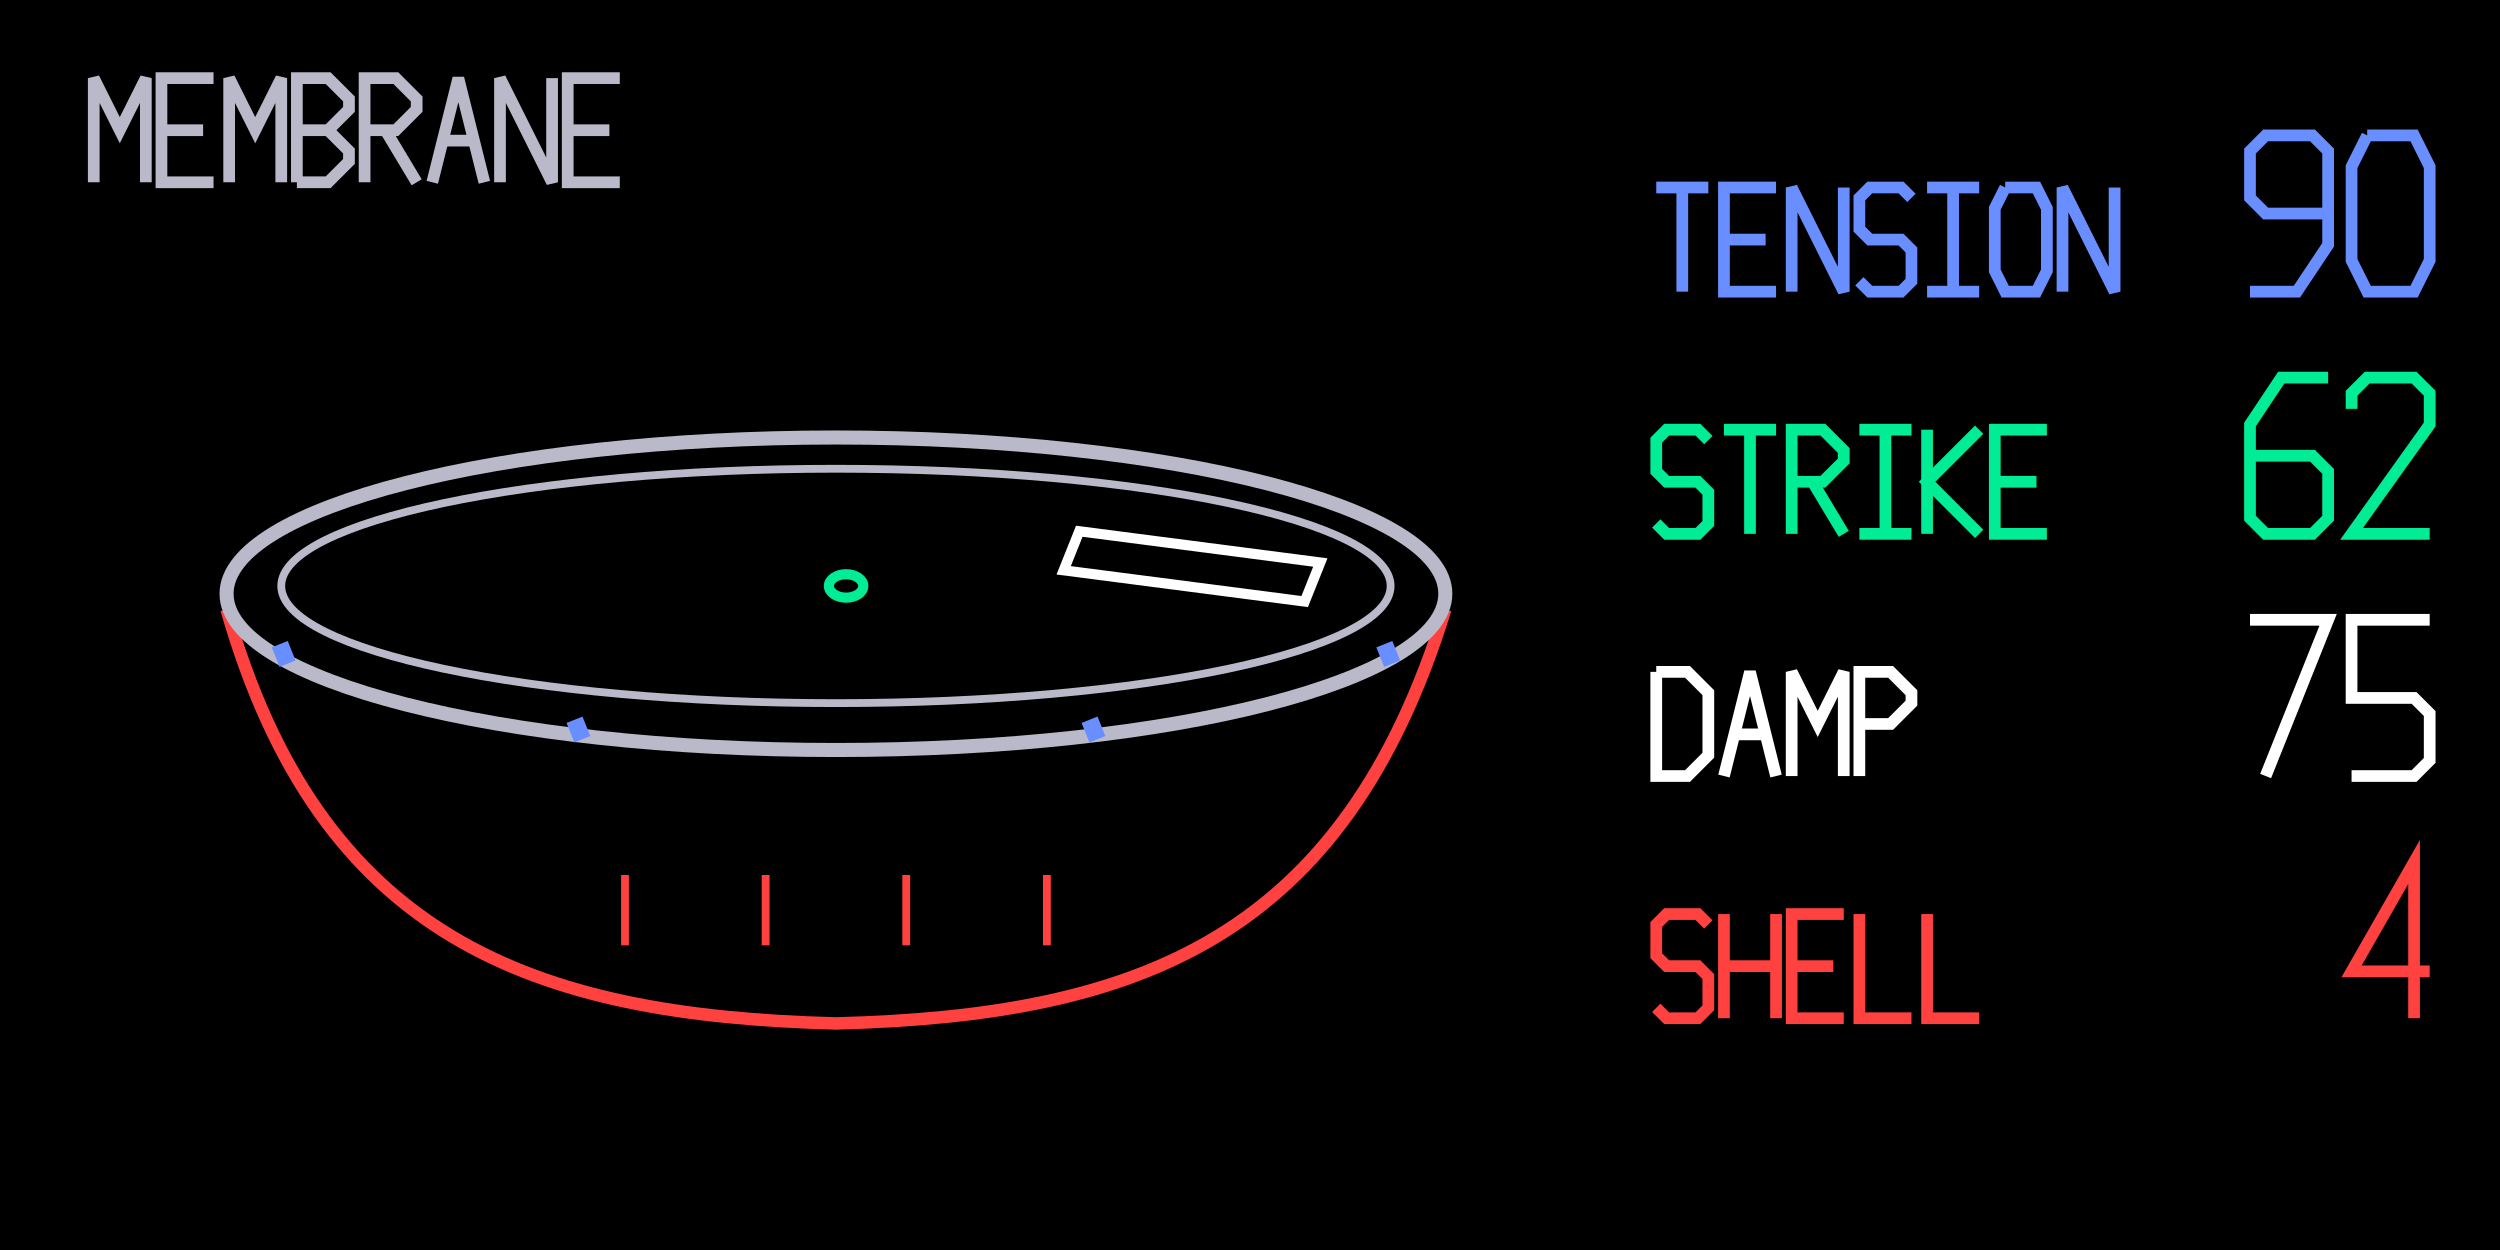
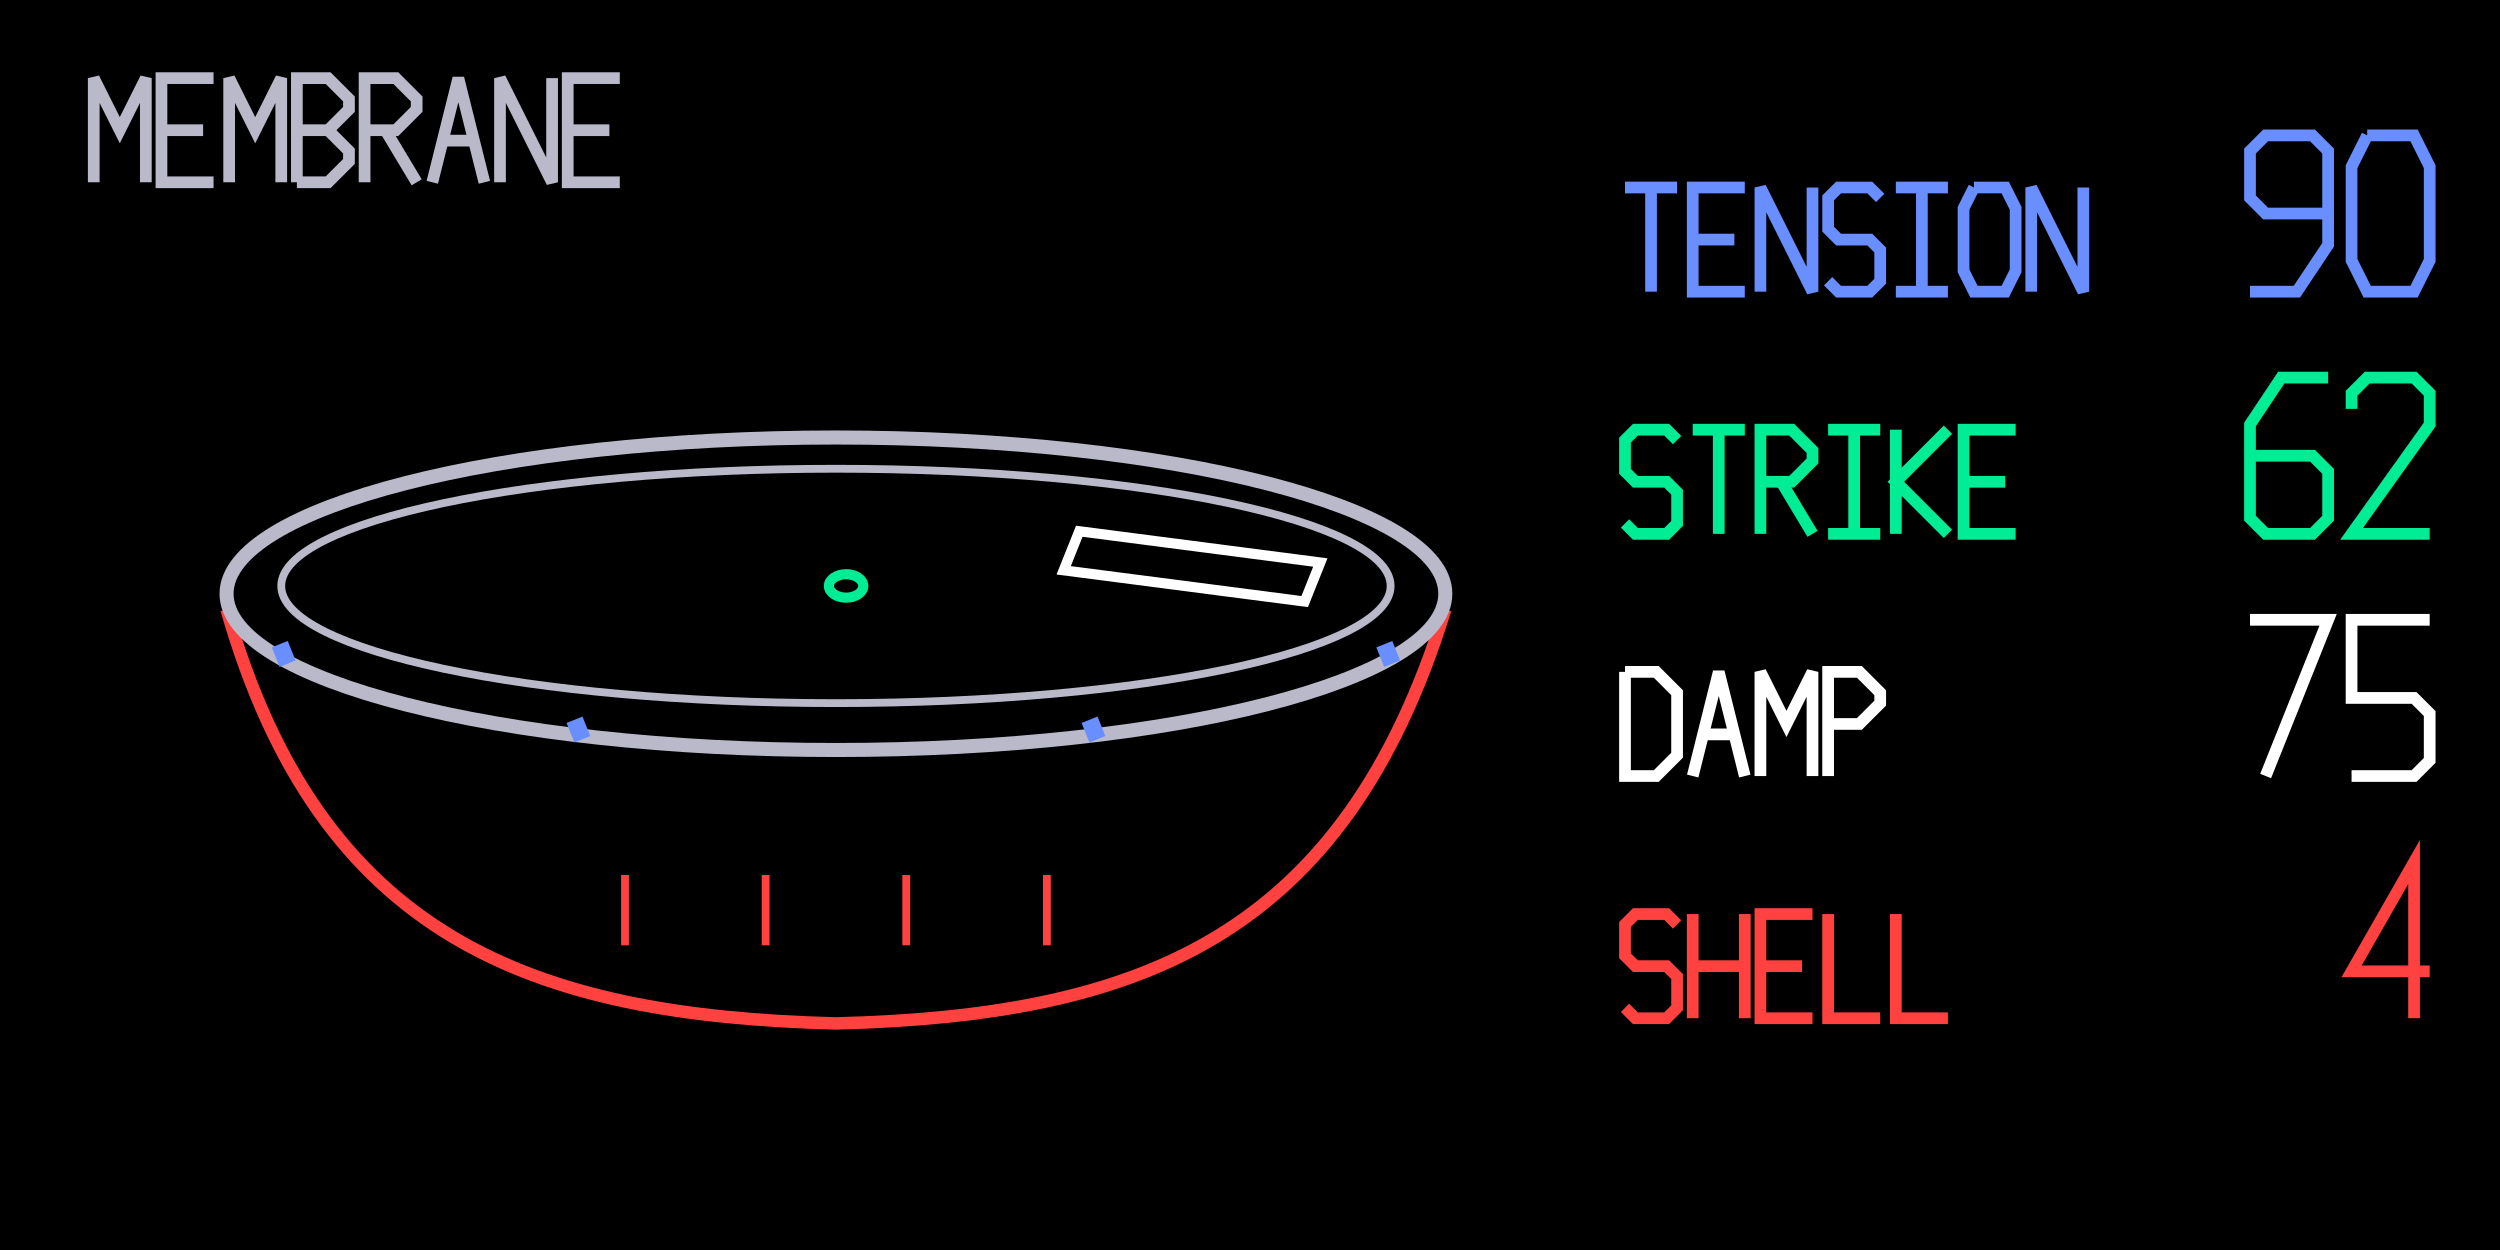
<svg xmlns="http://www.w3.org/2000/svg" width="320" height="160" viewBox="0 0 320 160">
  <rect x="0" y="0" width="320" height="160" fill="#000000" />
  <path id="instrument-0" d="M 12,23.333 L 12,10 L 15.333,16.667 L 18.667,10 L 18.667,23.333" fill="none" stroke="#b9b9c9" stroke-width="1.5" />
  <path id="instrument-1" d="M 27.333,10 L 20.667,10 L 20.667,23.333 L 27.333,23.333" fill="none" stroke="#b9b9c9" stroke-width="1.5" />
  <path id="instrument-2" d="M 20.667,16.667 L 26,16.667" fill="none" stroke="#b9b9c9" stroke-width="1.5" />
  <path id="instrument-3" d="M 29.333,23.333 L 29.333,10 L 32.667,16.667 L 36,10 L 36,23.333" fill="none" stroke="#b9b9c9" stroke-width="1.5" />
  <path id="instrument-4" d="M 38,23.333 L 38,10 L 42,10 L 44.667,12.667 L 44.667,14 L 42,16.667 L 38,16.667" fill="none" stroke="#b9b9c9" stroke-width="1.5" />
  <path id="instrument-5" d="M 42,16.667 L 44.667,19.333 L 44.667,20.667 L 42,23.333 L 38,23.333" fill="none" stroke="#b9b9c9" stroke-width="1.5" />
  <path id="instrument-6" d="M 46.667,23.333 L 46.667,10 L 50.667,10 L 53.333,12.667 L 53.333,14 L 50.667,16.667 L 46.667,16.667" fill="none" stroke="#b9b9c9" stroke-width="1.5" />
  <path id="instrument-7" d="M 49.333,16.667 L 53.333,23.333" fill="none" stroke="#b9b9c9" stroke-width="1.5" />
  <path id="instrument-8" d="M 55.333,23.333 L 58.667,10 L 62,23.333" fill="none" stroke="#b9b9c9" stroke-width="1.5" />
  <path id="instrument-9" d="M 56.667,18 L 60.667,18" fill="none" stroke="#b9b9c9" stroke-width="1.5" />
  <path id="instrument-10" d="M 64,23.333 L 64,10 L 70.667,23.333 L 70.667,10" fill="none" stroke="#b9b9c9" stroke-width="1.5" />
  <path id="instrument-11" d="M 79.333,10 L 72.667,10 L 72.667,23.333 L 79.333,23.333" fill="none" stroke="#b9b9c9" stroke-width="1.5" />
  <path id="instrument-12" d="M 72.667,16.667 L 78,16.667" fill="none" stroke="#b9b9c9" stroke-width="1.5" />
  <path id="shell-left" d="M 29 78 C 41 120 68 130 107 131 C 146 130 172 120 185 78" fill="#000000" stroke="#ff423f" stroke-width="1.6" />
  <path id="shell-grain-0" d="M 80,112 L 80,121" fill="none" stroke="#ff423f" stroke-width="1" />
  <path id="shell-grain-1" d="M 98,112 L 98,121" fill="none" stroke="#ff423f" stroke-width="1" />
  <path id="shell-grain-2" d="M 116,112 L 116,121" fill="none" stroke="#ff423f" stroke-width="1" />
  <path id="shell-grain-3" d="M 134,112 L 134,121" fill="none" stroke="#ff423f" stroke-width="1" />
  <path id="rim-outer" d="M 29 76 C 29 64.954 63.922 56 107 56 C 150.078 56 185 64.954 185 76 C 185 87.046 150.078 96 107 96 C 63.922 96 29 87.046 29 76 Z" fill="#000000" stroke="#b9b9c9" stroke-width="1.8" />
  <path id="skin" d="M 36 75 C 36 66.716 67.788 60 107 60 C 146.212 60 178 66.716 178 75 C 178 83.284 146.212 90 107 90 C 67.788 90 36 83.284 36 75 Z" fill="#000000" stroke="#b9b9c9" stroke-width="1" />
  <path id="tension-0" d="M 177.192,82.452 L 178.192,84.952" fill="none" stroke="#698eff" stroke-width="2.2" />
  <path id="tension-1" d="M 139.464,92.126 L 140.464,94.626" fill="none" stroke="#698eff" stroke-width="2.2" />
  <path id="tension-2" d="M 73.536,92.126 L 74.536,94.626" fill="none" stroke="#698eff" stroke-width="2.2" />
  <path id="tension-3" d="M 35.808,82.452 L 36.808,84.952" fill="none" stroke="#698eff" stroke-width="2.2" />
  <path id="strike-contact" d="M 106.1 75 C 106.1 74.172 107.085 73.5 108.3 73.5 C 109.515 73.5 110.5 74.172 110.5 75 C 110.5 75.828 109.515 76.5 108.3 76.5 C 107.085 76.5 106.1 75.828 106.1 75 Z" fill="#000000" stroke="#00ed95" stroke-width="1.3" />
  <path id="damping-contact" d="M 138.15 68 L 169 72 L 167 77 L 136.15 73 Z" fill="#000000" stroke="#ffffff" stroke-width="1.3" />
-   <path id="name-0-0" d="M 212,24 L 218.667,24" fill="none" stroke="#698eff" stroke-width="1.5" />
-   <path id="name-0-1" d="M 215.333,24 L 215.333,37.333" fill="none" stroke="#698eff" stroke-width="1.5" />
-   <path id="name-0-2" d="M 227.333,24 L 220.667,24 L 220.667,37.333 L 227.333,37.333" fill="none" stroke="#698eff" stroke-width="1.5" />
-   <path id="name-0-3" d="M 220.667,30.667 L 226,30.667" fill="none" stroke="#698eff" stroke-width="1.5" />
-   <path id="name-0-4" d="M 229.333,37.333 L 229.333,24 L 236,37.333 L 236,24" fill="none" stroke="#698eff" stroke-width="1.5" />
-   <path id="name-0-5" d="M 244.667,25.333 L 243.333,24 L 239.333,24 L 238,25.333 L 238,29.333 L 239.333,30.667 L 243.333,30.667 L 244.667,32 L 244.667,36 L 243.333,37.333 L 239.333,37.333 L 238,36" fill="none" stroke="#698eff" stroke-width="1.5" />
-   <path id="name-0-6" d="M 246.667,24 L 253.333,24" fill="none" stroke="#698eff" stroke-width="1.5" />
-   <path id="name-0-7" d="M 250,24 L 250,37.333" fill="none" stroke="#698eff" stroke-width="1.5" />
-   <path id="name-0-8" d="M 246.667,37.333 L 253.333,37.333" fill="none" stroke="#698eff" stroke-width="1.5" />
-   <path id="name-0-9" d="M 256.667,24 L 260.667,24 L 262,26.667 L 262,34.667 L 260.667,37.333 L 256.667,37.333 L 255.333,34.667 L 255.333,26.667 L 256.667,24" fill="none" stroke="#698eff" stroke-width="1.5" />
-   <path id="name-0-10" d="M 264,37.333 L 264,24 L 270.667,37.333 L 270.667,24" fill="none" stroke="#698eff" stroke-width="1.5" />
+   <path id="name-0-0" d="M 208,24 L 214.667,24" fill="none" stroke="#698eff" stroke-width="1.5" />
+   <path id="name-0-1" d="M 211.333,24 L 211.333,37.333" fill="none" stroke="#698eff" stroke-width="1.5" />
+   <path id="name-0-2" d="M 223.333,24 L 216.667,24 L 216.667,37.333 L 223.333,37.333" fill="none" stroke="#698eff" stroke-width="1.5" />
+   <path id="name-0-3" d="M 216.667,30.667 L 222,30.667" fill="none" stroke="#698eff" stroke-width="1.5" />
+   <path id="name-0-4" d="M 225.333,37.333 L 225.333,24 L 232,37.333 L 232,24" fill="none" stroke="#698eff" stroke-width="1.5" />
+   <path id="name-0-5" d="M 240.667,25.333 L 239.333,24 L 235.333,24 L 234,25.333 L 234,29.333 L 235.333,30.667 L 239.333,30.667 L 240.667,32 L 240.667,36 L 239.333,37.333 L 235.333,37.333 L 234,36" fill="none" stroke="#698eff" stroke-width="1.5" />
+   <path id="name-0-6" d="M 242.667,24 L 249.333,24" fill="none" stroke="#698eff" stroke-width="1.5" />
+   <path id="name-0-7" d="M 246,24 L 246,37.333" fill="none" stroke="#698eff" stroke-width="1.5" />
+   <path id="name-0-8" d="M 242.667,37.333 L 249.333,37.333" fill="none" stroke="#698eff" stroke-width="1.5" />
+   <path id="name-0-9" d="M 252.667,24 L 256.667,24 L 258,26.667 L 258,34.667 L 256.667,37.333 L 252.667,37.333 L 251.333,34.667 L 251.333,26.667 L 252.667,24" fill="none" stroke="#698eff" stroke-width="1.5" />
+   <path id="name-0-10" d="M 260,37.333 L 260,24 L 266.667,37.333 L 266.667,24" fill="none" stroke="#698eff" stroke-width="1.5" />
  <path id="value-0-0" d="M 298,27.333 L 290,27.333 L 288,25.333 L 288,19.333 L 290,17.333 L 296,17.333 L 298,19.333 L 298,31.333 L 294,37.333 L 288,37.333" fill="none" stroke="#698eff" stroke-width="1.5" />
  <path id="value-0-1" d="M 303,17.333 L 309,17.333 L 311,21.333 L 311,33.333 L 309,37.333 L 303,37.333 L 301,33.333 L 301,21.333 L 303,17.333" fill="none" stroke="#698eff" stroke-width="1.5" />
-   <path id="name-1-0" d="M 218.667,56.333 L 217.333,55 L 213.333,55 L 212,56.333 L 212,60.333 L 213.333,61.667 L 217.333,61.667 L 218.667,63 L 218.667,67 L 217.333,68.333 L 213.333,68.333 L 212,67" fill="none" stroke="#00ed95" stroke-width="1.5" />
-   <path id="name-1-1" d="M 220.667,55 L 227.333,55" fill="none" stroke="#00ed95" stroke-width="1.5" />
-   <path id="name-1-2" d="M 224,55 L 224,68.333" fill="none" stroke="#00ed95" stroke-width="1.5" />
-   <path id="name-1-3" d="M 229.333,68.333 L 229.333,55 L 233.333,55 L 236,57.667 L 236,59 L 233.333,61.667 L 229.333,61.667" fill="none" stroke="#00ed95" stroke-width="1.5" />
-   <path id="name-1-4" d="M 232,61.667 L 236,68.333" fill="none" stroke="#00ed95" stroke-width="1.5" />
-   <path id="name-1-5" d="M 238,55 L 244.667,55" fill="none" stroke="#00ed95" stroke-width="1.5" />
-   <path id="name-1-6" d="M 241.333,55 L 241.333,68.333" fill="none" stroke="#00ed95" stroke-width="1.5" />
-   <path id="name-1-7" d="M 238,68.333 L 244.667,68.333" fill="none" stroke="#00ed95" stroke-width="1.5" />
-   <path id="name-1-8" d="M 246.667,55 L 246.667,68.333" fill="none" stroke="#00ed95" stroke-width="1.5" />
-   <path id="name-1-9" d="M 253.333,55 L 246.667,61.667 L 253.333,68.333" fill="none" stroke="#00ed95" stroke-width="1.5" />
-   <path id="name-1-10" d="M 262,55 L 255.333,55 L 255.333,68.333 L 262,68.333" fill="none" stroke="#00ed95" stroke-width="1.5" />
-   <path id="name-1-11" d="M 255.333,61.667 L 260.667,61.667" fill="none" stroke="#00ed95" stroke-width="1.5" />
+   <path id="name-1-0" d="M 214.667,56.333 L 213.333,55 L 209.333,55 L 208,56.333 L 208,60.333 L 209.333,61.667 L 213.333,61.667 L 214.667,63 L 214.667,67 L 213.333,68.333 L 209.333,68.333 L 208,67" fill="none" stroke="#00ed95" stroke-width="1.5" />
+   <path id="name-1-1" d="M 216.667,55 L 223.333,55" fill="none" stroke="#00ed95" stroke-width="1.5" />
+   <path id="name-1-2" d="M 220,55 L 220,68.333" fill="none" stroke="#00ed95" stroke-width="1.5" />
+   <path id="name-1-3" d="M 225.333,68.333 L 225.333,55 L 229.333,55 L 232,57.667 L 232,59 L 229.333,61.667 L 225.333,61.667" fill="none" stroke="#00ed95" stroke-width="1.5" />
+   <path id="name-1-4" d="M 228,61.667 L 232,68.333" fill="none" stroke="#00ed95" stroke-width="1.5" />
+   <path id="name-1-5" d="M 234,55 L 240.667,55" fill="none" stroke="#00ed95" stroke-width="1.5" />
+   <path id="name-1-6" d="M 237.333,55 L 237.333,68.333" fill="none" stroke="#00ed95" stroke-width="1.5" />
+   <path id="name-1-7" d="M 234,68.333 L 240.667,68.333" fill="none" stroke="#00ed95" stroke-width="1.5" />
+   <path id="name-1-8" d="M 242.667,55 L 242.667,68.333" fill="none" stroke="#00ed95" stroke-width="1.5" />
+   <path id="name-1-9" d="M 249.333,55 L 242.667,61.667 L 249.333,68.333" fill="none" stroke="#00ed95" stroke-width="1.5" />
+   <path id="name-1-10" d="M 258,55 L 251.333,55 L 251.333,68.333 L 258,68.333" fill="none" stroke="#00ed95" stroke-width="1.5" />
+   <path id="name-1-11" d="M 251.333,61.667 L 256.667,61.667" fill="none" stroke="#00ed95" stroke-width="1.5" />
  <path id="value-1-0" d="M 298,48.333 L 292,48.333 L 288,54.333 L 288,66.333 L 290,68.333 L 296,68.333 L 298,66.333 L 298,60.333 L 296,58.333 L 288,58.333" fill="none" stroke="#00ed95" stroke-width="1.5" />
  <path id="value-1-1" d="M 301,52.333 L 301,50.333 L 303,48.333 L 309,48.333 L 311,50.333 L 311,54.333 L 301,68.333 L 311,68.333" fill="none" stroke="#00ed95" stroke-width="1.5" />
-   <path id="name-2-0" d="M 212,86 L 216,86 L 218.667,88.667 L 218.667,96.667 L 216,99.333 L 212,99.333 L 212,86" fill="none" stroke="#ffffff" stroke-width="1.5" />
-   <path id="name-2-1" d="M 220.667,99.333 L 224,86 L 227.333,99.333" fill="none" stroke="#ffffff" stroke-width="1.5" />
-   <path id="name-2-2" d="M 222,94 L 226,94" fill="none" stroke="#ffffff" stroke-width="1.5" />
-   <path id="name-2-3" d="M 229.333,99.333 L 229.333,86 L 232.667,92.667 L 236,86 L 236,99.333" fill="none" stroke="#ffffff" stroke-width="1.5" />
-   <path id="name-2-4" d="M 238,99.333 L 238,86 L 242,86 L 244.667,88.667 L 244.667,90 L 242,92.667 L 238,92.667" fill="none" stroke="#ffffff" stroke-width="1.5" />
+   <path id="name-2-0" d="M 208,86 L 212,86 L 214.667,88.667 L 214.667,96.667 L 212,99.333 L 208,99.333 L 208,86" fill="none" stroke="#ffffff" stroke-width="1.5" />
+   <path id="name-2-1" d="M 216.667,99.333 L 220,86 L 223.333,99.333" fill="none" stroke="#ffffff" stroke-width="1.5" />
+   <path id="name-2-2" d="M 218,94 L 222,94" fill="none" stroke="#ffffff" stroke-width="1.5" />
+   <path id="name-2-3" d="M 225.333,99.333 L 225.333,86 L 228.667,92.667 L 232,86 L 232,99.333" fill="none" stroke="#ffffff" stroke-width="1.5" />
+   <path id="name-2-4" d="M 234,99.333 L 234,86 L 238,86 L 240.667,88.667 L 240.667,90 L 238,92.667 L 234,92.667" fill="none" stroke="#ffffff" stroke-width="1.5" />
  <path id="value-2-0" d="M 288,79.333 L 298,79.333 L 290,99.333" fill="none" stroke="#ffffff" stroke-width="1.5" />
  <path id="value-2-1" d="M 311,79.333 L 301,79.333 L 301,89.333 L 309,89.333 L 311,91.333 L 311,97.333 L 309,99.333 L 301,99.333" fill="none" stroke="#ffffff" stroke-width="1.5" />
-   <path id="name-3-0" d="M 218.667,118.333 L 217.333,117 L 213.333,117 L 212,118.333 L 212,122.333 L 213.333,123.667 L 217.333,123.667 L 218.667,125 L 218.667,129 L 217.333,130.333 L 213.333,130.333 L 212,129" fill="none" stroke="#ff423f" stroke-width="1.5" />
-   <path id="name-3-1" d="M 220.667,117 L 220.667,130.333" fill="none" stroke="#ff423f" stroke-width="1.5" />
-   <path id="name-3-2" d="M 227.333,117 L 227.333,130.333" fill="none" stroke="#ff423f" stroke-width="1.5" />
-   <path id="name-3-3" d="M 220.667,123.667 L 227.333,123.667" fill="none" stroke="#ff423f" stroke-width="1.5" />
-   <path id="name-3-4" d="M 236,117 L 229.333,117 L 229.333,130.333 L 236,130.333" fill="none" stroke="#ff423f" stroke-width="1.5" />
-   <path id="name-3-5" d="M 229.333,123.667 L 234.667,123.667" fill="none" stroke="#ff423f" stroke-width="1.5" />
-   <path id="name-3-6" d="M 238,117 L 238,130.333 L 244.667,130.333" fill="none" stroke="#ff423f" stroke-width="1.5" />
-   <path id="name-3-7" d="M 246.667,117 L 246.667,130.333 L 253.333,130.333" fill="none" stroke="#ff423f" stroke-width="1.5" />
+   <path id="name-3-0" d="M 214.667,118.333 L 213.333,117 L 209.333,117 L 208,118.333 L 208,122.333 L 209.333,123.667 L 213.333,123.667 L 214.667,125 L 214.667,129 L 213.333,130.333 L 209.333,130.333 L 208,129" fill="none" stroke="#ff423f" stroke-width="1.5" />
+   <path id="name-3-1" d="M 216.667,117 L 216.667,130.333" fill="none" stroke="#ff423f" stroke-width="1.5" />
+   <path id="name-3-2" d="M 223.333,117 L 223.333,130.333" fill="none" stroke="#ff423f" stroke-width="1.5" />
+   <path id="name-3-3" d="M 216.667,123.667 L 223.333,123.667" fill="none" stroke="#ff423f" stroke-width="1.5" />
+   <path id="name-3-4" d="M 232,117 L 225.333,117 L 225.333,130.333 L 232,130.333" fill="none" stroke="#ff423f" stroke-width="1.5" />
+   <path id="name-3-5" d="M 225.333,123.667 L 230.667,123.667" fill="none" stroke="#ff423f" stroke-width="1.5" />
+   <path id="name-3-6" d="M 234,117 L 234,130.333 L 240.667,130.333" fill="none" stroke="#ff423f" stroke-width="1.5" />
+   <path id="name-3-7" d="M 242.667,117 L 242.667,130.333 L 249.333,130.333" fill="none" stroke="#ff423f" stroke-width="1.5" />
  <path id="value-3-0" d="M 309,130.333 L 309,110.333 L 301,124.333 L 311,124.333" fill="none" stroke="#ff423f" stroke-width="1.5" />
</svg>
